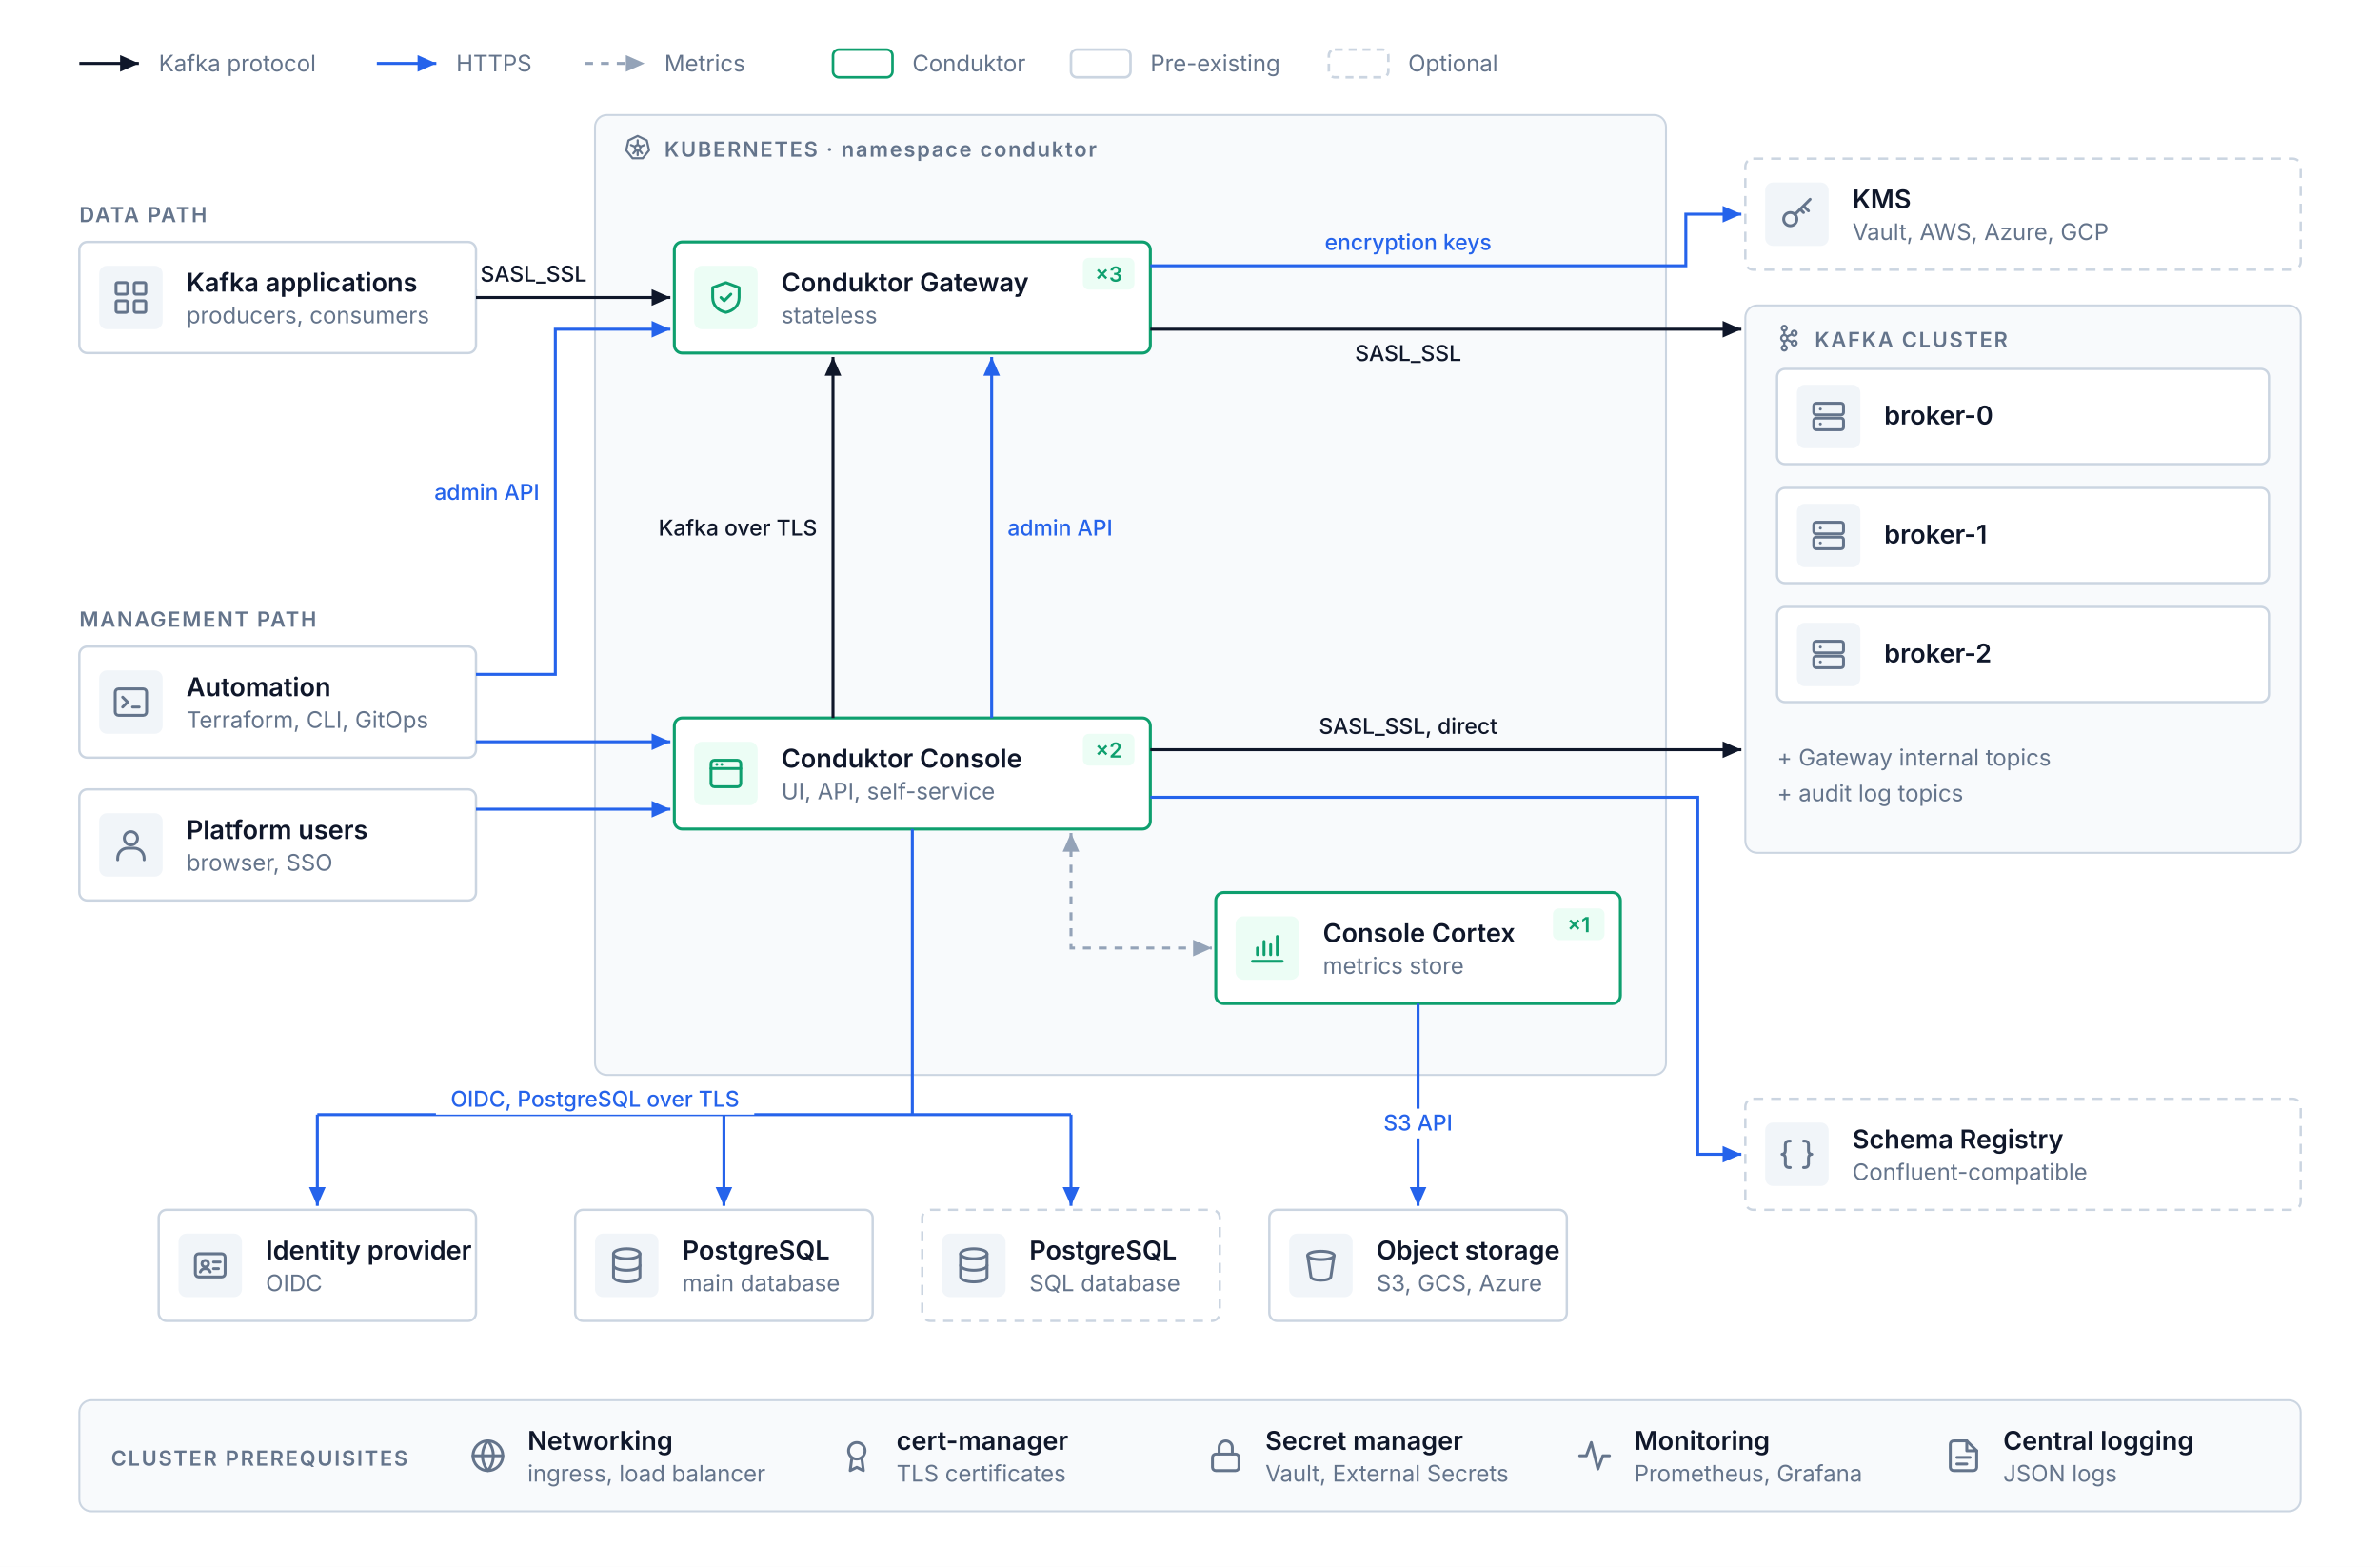
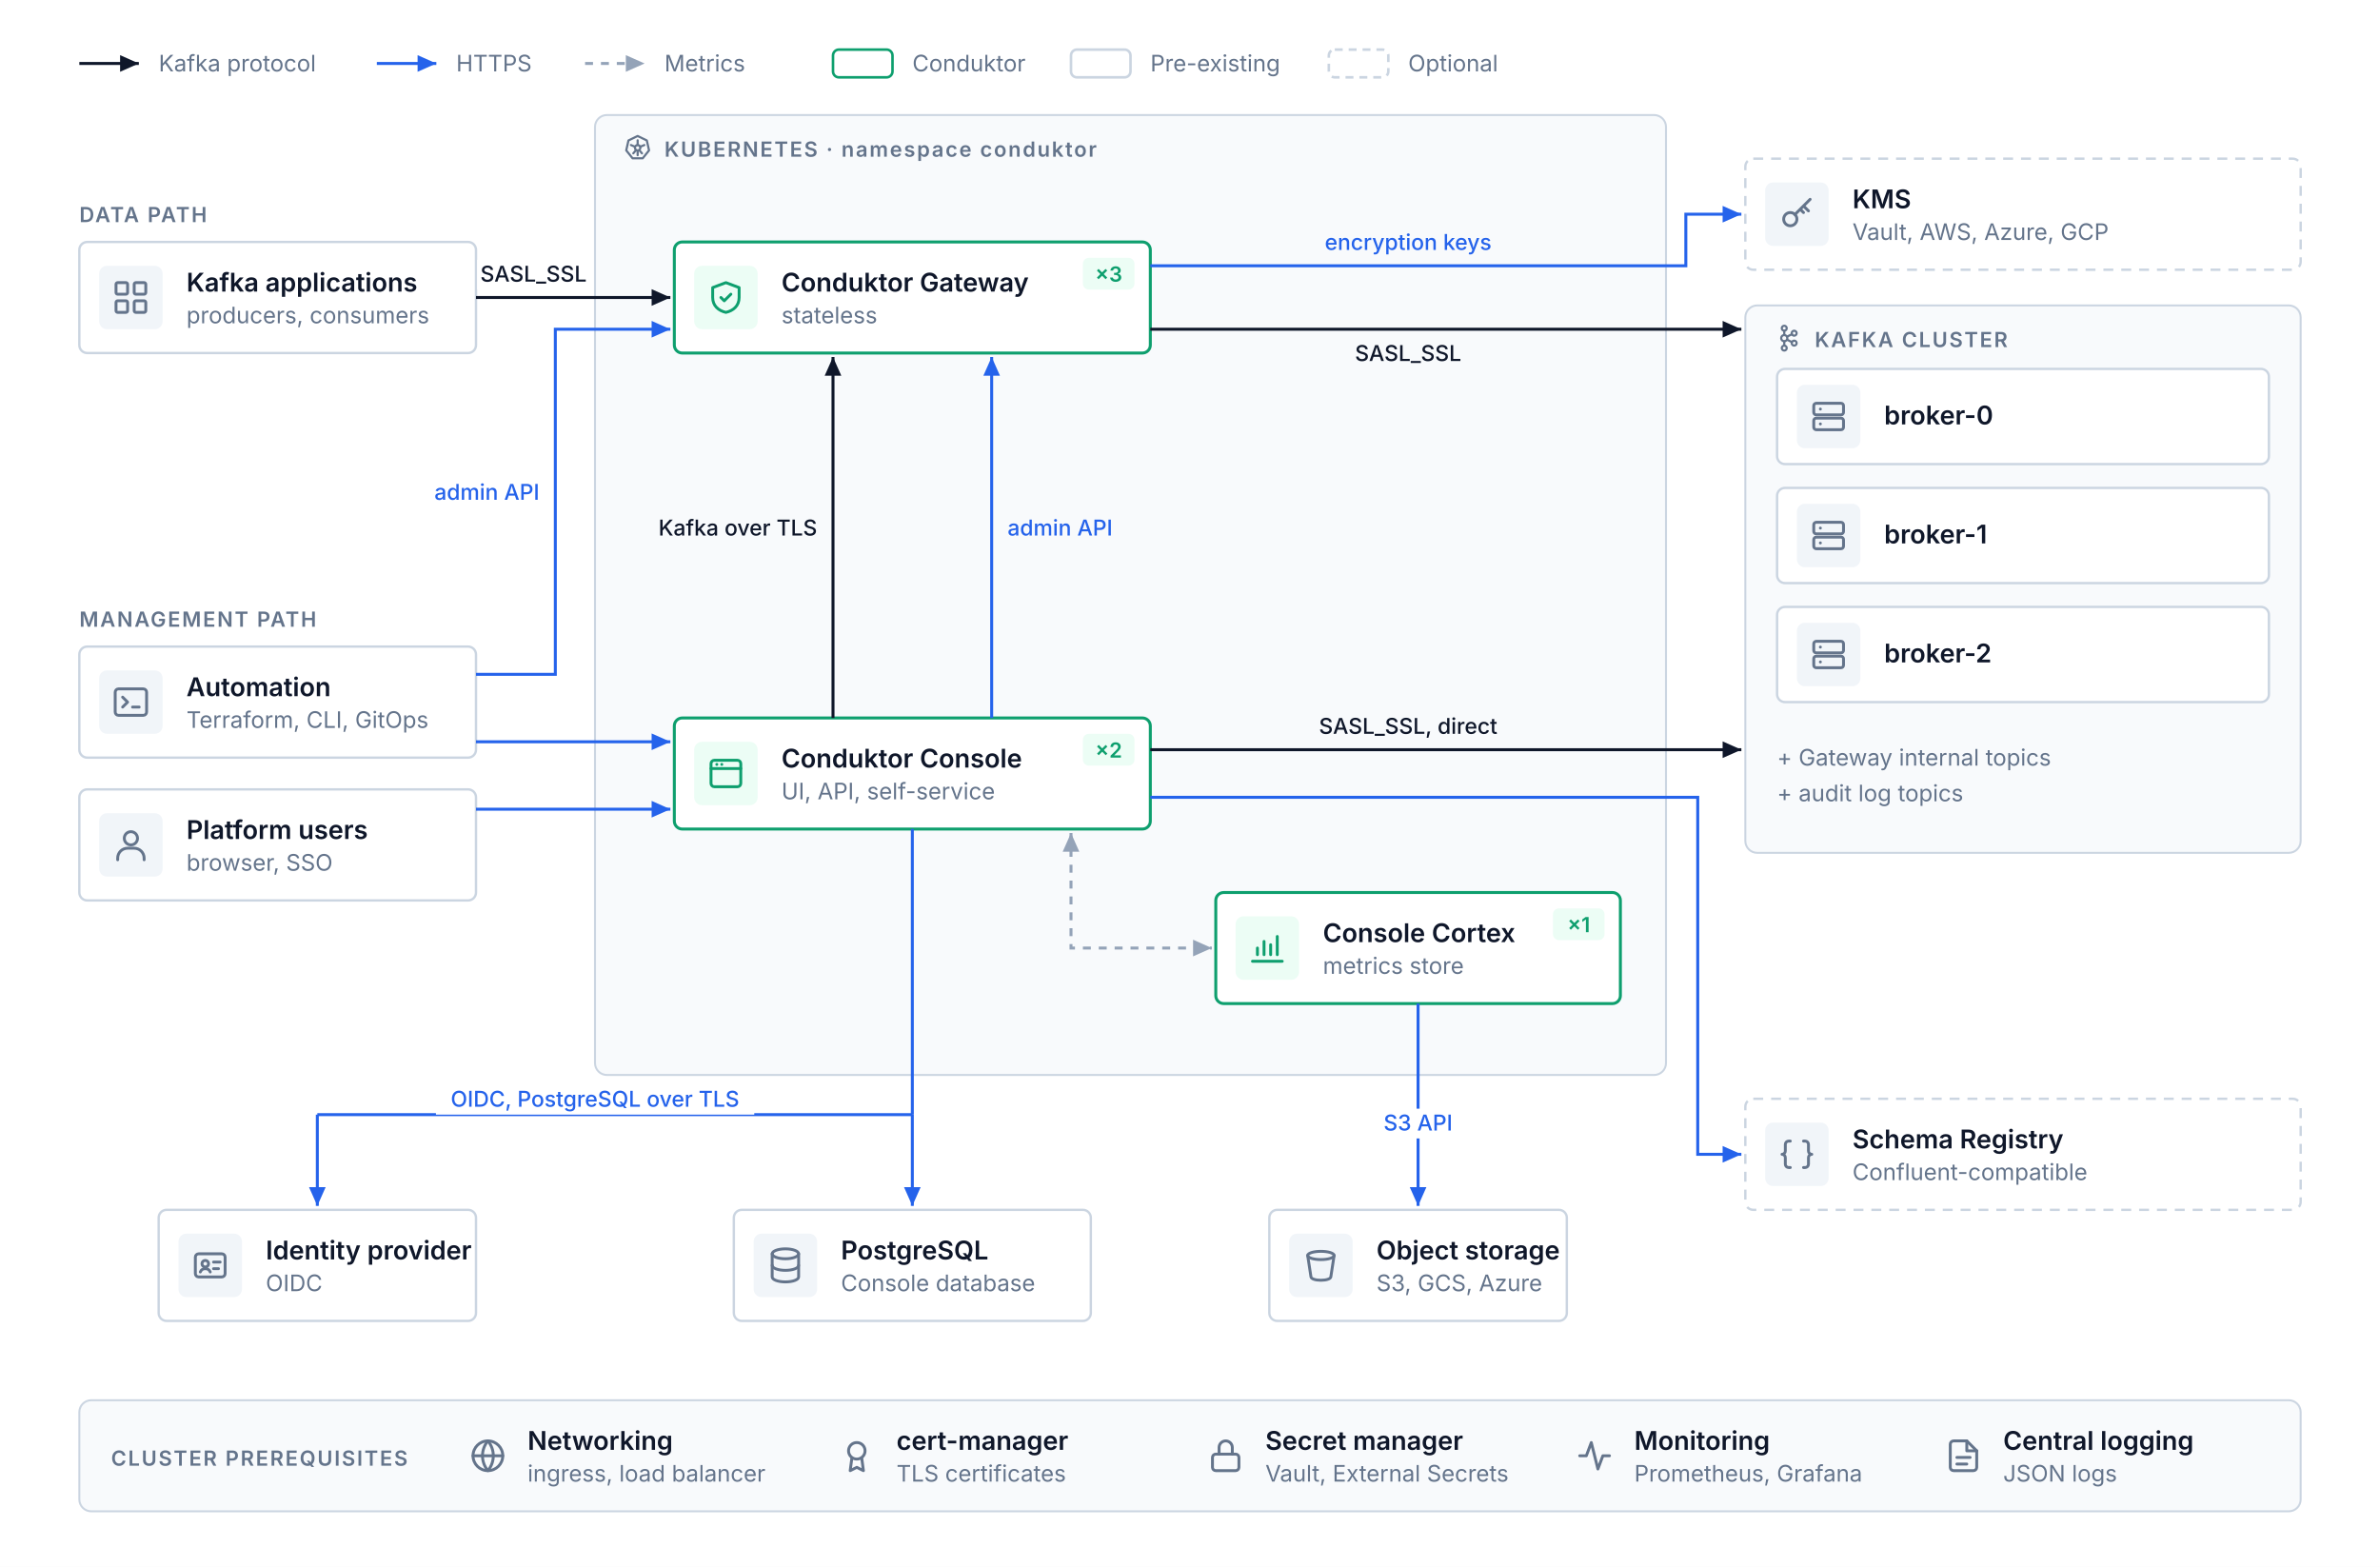
<svg xmlns="http://www.w3.org/2000/svg" xmlns:xlink="http://www.w3.org/1999/xlink" viewBox="0 0 1200 790" width="1200" height="790" font-family="Inter, -apple-system, BlinkMacSystemFont, 'Segoe UI', 'Helvetica Neue', Arial, sans-serif">
  <style>
.t{font-size:13px;font-weight:600;fill:#0f172a}
.s{font-size:11.5px;fill:#64748b}
.g{font-size:10.5px;font-weight:600;letter-spacing:.08em;fill:#64748b}
.e{font-size:11px;font-weight:500}
.badge{font-size:10.5px;font-weight:600;fill:#0e9f6e}
.lg{font-size:11.5px;fill:#64748b}
</style>
  <defs>
    <symbol id="i-apps" viewBox="0 0 24 24">
      <g fill="none" stroke="currentColor" stroke-width="1.75" stroke-linecap="round" stroke-linejoin="round">
        <rect x="3" y="3" width="7" height="7" rx="1" />
        <rect x="14" y="3" width="7" height="7" rx="1" />
        <rect x="3" y="14" width="7" height="7" rx="1" />
        <rect x="14" y="14" width="7" height="7" rx="1" />
      </g>
    </symbol>
    <symbol id="i-user" viewBox="0 0 24 24">
      <g fill="none" stroke="currentColor" stroke-width="1.75" stroke-linecap="round" stroke-linejoin="round">
        <circle cx="12" cy="8" r="4" />
        <path d="M4 21v-1a6 6 0 0 1 6-6h4a6 6 0 0 1 6 6v1" />
      </g>
    </symbol>
    <symbol id="i-terminal" viewBox="0 0 24 24">
      <g fill="none" stroke="currentColor" stroke-width="1.75" stroke-linecap="round" stroke-linejoin="round">
        <rect x="2.5" y="4" width="19" height="16" rx="2" />
        <path d="M7 9l3 3-3 3M13 15h4" />
      </g>
    </symbol>
    <symbol id="i-lb" viewBox="0 0 24 24">
      <g fill="none" stroke="currentColor" stroke-width="1.75" stroke-linecap="round" stroke-linejoin="round">
        <circle cx="12" cy="5" r="2" />
        <circle cx="5" cy="19" r="2" />
        <circle cx="12" cy="19" r="2" />
        <circle cx="19" cy="19" r="2" />
        <path d="M12 7v10M12 12H5v5M12 12h7v5" />
      </g>
    </symbol>
    <symbol id="i-globe" viewBox="0 0 24 24">
      <g fill="none" stroke="currentColor" stroke-width="1.75" stroke-linecap="round" stroke-linejoin="round">
        <circle cx="12" cy="12" r="9" />
        <path d="M3 12h18M12 3a14 14 0 0 1 0 18M12 3a14 14 0 0 0 0 18" />
      </g>
    </symbol>
    <symbol id="i-shield" viewBox="0 0 24 24">
      <g fill="none" stroke="currentColor" stroke-width="1.75" stroke-linecap="round" stroke-linejoin="round">
        <path d="M12 3l8 3v6c0 5-3.5 8-8 9-4.5-1-8-4-8-9V6z" />
        <path d="M9 12l2 2 4-4" />
      </g>
    </symbol>
    <symbol id="i-window" viewBox="0 0 24 24">
      <g fill="none" stroke="currentColor" stroke-width="1.75" stroke-linecap="round" stroke-linejoin="round">
        <rect x="3" y="4" width="18" height="16" rx="2" />
        <path d="M3 9h18M6.5 6.5h.01M9.5 6.5h.01" />
      </g>
    </symbol>
    <symbol id="i-chart" viewBox="0 0 24 24">
      <g fill="none" stroke="currentColor" stroke-width="1.75" stroke-linecap="round" stroke-linejoin="round">
        <path d="M3 20h18M6 16v-4M10 16V8M14 16v-6M18 16V5" />
      </g>
    </symbol>
    <symbol id="i-kafka" viewBox="0 0 24 24">
      <g fill="none" stroke="currentColor" stroke-width="1.75" stroke-linecap="round" stroke-linejoin="round">
        <circle cx="9" cy="12" r="2.5" />
        <circle cx="9" cy="4" r="2" />
        <circle cx="9" cy="20" r="2" />
        <circle cx="17" cy="8" r="2" />
        <circle cx="17" cy="16" r="2" />
        <path d="M9 6v3.5M9 14.5V18M11.2 10.8l4-2M11.2 13.2l4 2" />
      </g>
    </symbol>
    <symbol id="i-server" viewBox="0 0 24 24">
      <g fill="none" stroke="currentColor" stroke-width="1.75" stroke-linecap="round" stroke-linejoin="round">
        <rect x="3" y="4" width="18" height="7" rx="1.5" />
        <rect x="3" y="13" width="18" height="7" rx="1.5" />
        <path d="M7 7.5h.01M7 16.5h.01" />
      </g>
    </symbol>
    <symbol id="i-db" viewBox="0 0 24 24">
      <g fill="none" stroke="currentColor" stroke-width="1.75" stroke-linecap="round" stroke-linejoin="round">
        <ellipse cx="12" cy="5" rx="8" ry="3" />
        <path d="M4 5v14c0 1.7 3.6 3 8 3s8-1.3 8-3V5" />
        <path d="M4 12c0 1.7 3.6 3 8 3s8-1.3 8-3" />
      </g>
    </symbol>
    <symbol id="i-bucket" viewBox="0 0 24 24">
      <g fill="none" stroke="currentColor" stroke-width="1.75" stroke-linecap="round" stroke-linejoin="round">
        <ellipse cx="12" cy="6" rx="8" ry="2.5" />
        <path d="M4 6l2 13c.2 1.2 2.8 2 6 2s5.8-.8 6-2l2-13" />
      </g>
    </symbol>
    <symbol id="i-key" viewBox="0 0 24 24">
      <g fill="none" stroke="currentColor" stroke-width="1.75" stroke-linecap="round" stroke-linejoin="round">
        <circle cx="8" cy="15" r="4" />
        <path d="M10.8 12.2L20 3M16 7l3 3M14 9l2 2" />
      </g>
    </symbol>
    <symbol id="i-id" viewBox="0 0 24 24">
      <g fill="none" stroke="currentColor" stroke-width="1.75" stroke-linecap="round" stroke-linejoin="round">
        <rect x="3" y="5" width="18" height="14" rx="2" />
        <circle cx="9" cy="11" r="2" />
        <path d="M6 16c.6-1.5 1.7-2 3-2s2.4.5 3 2M14 10h4M14 14h3" />
      </g>
    </symbol>
    <symbol id="i-braces" viewBox="0 0 24 24">
      <g fill="none" stroke="currentColor" stroke-width="1.75" stroke-linecap="round" stroke-linejoin="round">
        <path d="M8 4H7a2 2 0 0 0-2 2v4a2 2 0 0 1-2 2 2 2 0 0 1 2 2v4a2 2 0 0 0 2 2h1M16 4h1a2 2 0 0 1 2 2v4a2 2 0 0 0 2 2 2 2 0 0 0-2 2v4a2 2 0 0 1-2 2h-1" />
      </g>
    </symbol>
    <symbol id="i-cert" viewBox="0 0 24 24">
      <g fill="none" stroke="currentColor" stroke-width="1.75" stroke-linecap="round" stroke-linejoin="round">
        <circle cx="12" cy="9" r="5" />
        <path d="M9 13.5L8 21l4-2 4 2-1-7.5" />
      </g>
    </symbol>
    <symbol id="i-lock" viewBox="0 0 24 24">
      <g fill="none" stroke="currentColor" stroke-width="1.75" stroke-linecap="round" stroke-linejoin="round">
        <rect x="4" y="11" width="16" height="10" rx="2" />
        <path d="M8 11V7a4 4 0 0 1 8 0v4" />
      </g>
    </symbol>
    <symbol id="i-pulse" viewBox="0 0 24 24">
      <g fill="none" stroke="currentColor" stroke-width="1.75" stroke-linecap="round" stroke-linejoin="round">
        <path d="M3 12h4l3-8 4 16 3-8h4" />
      </g>
    </symbol>
    <symbol id="i-logs" viewBox="0 0 24 24">
      <g fill="none" stroke="currentColor" stroke-width="1.75" stroke-linecap="round" stroke-linejoin="round">
        <path d="M14 3H6a2 2 0 0 0-2 2v14a2 2 0 0 0 2 2h12a2 2 0 0 0 2-2V9z" />
        <path d="M14 3v6h6M8 13h8M8 17h6" />
      </g>
    </symbol>
    <symbol id="i-k8s" viewBox="0 0 24 24">
      <g fill="none" stroke="currentColor" stroke-width="1.75" stroke-linecap="round" stroke-linejoin="round">
        <path d="M12 2.5l7.4 3.6 1.8 8-5.1 6.4H7.9l-5.1-6.4 1.8-8z" />
        <circle cx="12" cy="12" r="2.2" />
        <path d="M12 6v3.8M12 14.2V18M6.6 9.8l3.3 1.4M17.4 9.8l-3.3 1.4M8.5 16.5l2.2-2.6M15.5 16.5l-2.2-2.6" />
      </g>
    </symbol>
    <marker id="ak" viewBox="0 0 10 10" refX="9" refY="5" markerWidth="7" markerHeight="7" orient="auto-start-reverse">
      <path d="M0,1 L9,5 L0,9 z" fill="#0f172a" />
    </marker>
    <marker id="ah" viewBox="0 0 10 10" refX="9" refY="5" markerWidth="7" markerHeight="7" orient="auto-start-reverse">
      <path d="M0,1 L9,5 L0,9 z" fill="#2563eb" />
    </marker>
    <marker id="am" viewBox="0 0 10 10" refX="9" refY="5" markerWidth="7" markerHeight="7" orient="auto-start-reverse">
      <path d="M0,1 L9,5 L0,9 z" fill="#94a3b8" />
    </marker>
  </defs>
  <rect width="1200" height="790" fill="#fff" />
  <g transform="translate(0,-70)">
    <path d="M40,102 L70,102" fill="none" stroke="#0f172a" stroke-width="1.5" marker-end="url(#ak)" />
    <text x="80" y="106" class="lg">Kafka protocol</text>
    <path d="M190,102 L220,102" fill="none" stroke="#2563eb" stroke-width="1.5" marker-end="url(#ah)" />
    <text x="230" y="106" class="lg">HTTPS</text>
    <path d="M295,102 L325,102" fill="none" stroke="#94a3b8" stroke-width="1.5" stroke-dasharray="4 4" marker-end="url(#am)" />
    <text x="335" y="106" class="lg">Metrics</text>
    <rect x="420" y="95" width="30" height="14" rx="3" fill="#fff" stroke="#0e9f6e" stroke-width="1.3" />
    <text x="460" y="106" class="lg">Conduktor</text>
    <rect x="540" y="95" width="30" height="14" rx="3" fill="#fff" stroke="#cbd5e1" stroke-width="1.3" />
    <text x="580" y="106" class="lg">Pre-existing</text>
    <rect x="670" y="95" width="30" height="14" rx="3" fill="#fff" stroke="#cbd5e1" stroke-width="1.3" stroke-dasharray="4 3" />
    <text x="710" y="106" class="lg">Optional</text>
    <rect x="300" y="128" width="540" height="484" rx="6" fill="#f8fafc" stroke="#cbd5e1" />
    <use xlink:href="#i-k8s" x="314" y="137" width="15" height="15" color="#64748b" />
    <text x="335" y="149" class="g">KUBERNETES  ·  namespace conduktor</text>
    <rect x="880" y="224" width="280" height="276" rx="6" fill="#f8fafc" stroke="#cbd5e1" />
    <use xlink:href="#i-kafka" x="894" y="233" width="15" height="15" color="#64748b" />
    <text x="915" y="245" class="g">KAFKA CLUSTER</text>
    <text x="40" y="182" class="g">DATA PATH</text>
    <rect x="40" y="192" width="200" height="56" rx="4" fill="#fff" stroke="#cbd5e1" stroke-width="1.2" />
    <rect x="50" y="204.0" width="32" height="32" rx="4" fill="#f1f5f9" />
    <use xlink:href="#i-apps" x="56" y="210.0" width="20" height="20" color="#64748b" />
    <text x="94" y="217.0" class="t">Kafka applications</text>
    <text x="94" y="233.0" class="s">producers, consumers</text>
    <text x="40" y="386" class="g">MANAGEMENT PATH</text>
    <rect x="40" y="396" width="200" height="56" rx="4" fill="#fff" stroke="#cbd5e1" stroke-width="1.2" />
    <rect x="50" y="408.0" width="32" height="32" rx="4" fill="#f1f5f9" />
    <use xlink:href="#i-terminal" x="56" y="414.0" width="20" height="20" color="#64748b" />
    <text x="94" y="421.0" class="t">Automation</text>
    <text x="94" y="437.0" class="s">Terraform, CLI, GitOps</text>
    <rect x="40" y="468" width="200" height="56" rx="4" fill="#fff" stroke="#cbd5e1" stroke-width="1.2" />
    <rect x="50" y="480.0" width="32" height="32" rx="4" fill="#f1f5f9" />
    <use xlink:href="#i-user" x="56" y="486.0" width="20" height="20" color="#64748b" />
    <text x="94" y="493.0" class="t">Platform users</text>
    <text x="94" y="509.0" class="s">browser, SSO</text>
    <rect x="340" y="192" width="240" height="56" rx="4" fill="#fff" stroke="#0e9f6e" stroke-width="1.5" />
    <rect x="350" y="204.0" width="32" height="32" rx="4" fill="#ecfdf5" />
    <use xlink:href="#i-shield" x="356" y="210.0" width="20" height="20" color="#0e9f6e" />
    <text x="394" y="217.0" class="t">Conduktor Gateway</text>
    <text x="394" y="233.0" class="s">stateless</text>
    <rect x="546" y="200" width="26" height="16" rx="3" fill="#ecfdf5" />
    <text x="559.0" y="212" class="badge" text-anchor="middle">×3</text>
    <rect x="340" y="432" width="240" height="56" rx="4" fill="#fff" stroke="#0e9f6e" stroke-width="1.5" />
    <rect x="350" y="444.0" width="32" height="32" rx="4" fill="#ecfdf5" />
    <use xlink:href="#i-window" x="356" y="450.0" width="20" height="20" color="#0e9f6e" />
    <text x="394" y="457.0" class="t">Conduktor Console</text>
    <text x="394" y="473.0" class="s">UI, API, self-service</text>
    <rect x="546" y="440" width="26" height="16" rx="3" fill="#ecfdf5" />
    <text x="559.0" y="452" class="badge" text-anchor="middle">×2</text>
    <rect x="613" y="520" width="204" height="56" rx="4" fill="#fff" stroke="#0e9f6e" stroke-width="1.5" />
    <rect x="623" y="532.0" width="32" height="32" rx="4" fill="#ecfdf5" />
    <use xlink:href="#i-chart" x="629" y="538.0" width="20" height="20" color="#0e9f6e" />
    <text x="667" y="545.0" class="t">Console Cortex</text>
    <text x="667" y="561.0" class="s">metrics store</text>
    <rect x="783" y="528" width="26" height="16" rx="3" fill="#ecfdf5" />
    <text x="796.0" y="540" class="badge" text-anchor="middle">×1</text>
    <rect x="880" y="150" width="280" height="56" rx="4" fill="#fff" stroke="#cbd5e1" stroke-width="1.2" stroke-dasharray="5 4" />
    <rect x="890" y="162.0" width="32" height="32" rx="4" fill="#f1f5f9" />
    <use xlink:href="#i-key" x="896" y="168.0" width="20" height="20" color="#64748b" />
    <text x="934" y="175.0" class="t">KMS</text>
    <text x="934" y="191.0" class="s">Vault, AWS, Azure, GCP</text>
    <rect x="896" y="256" width="248" height="48" rx="4" fill="#fff" stroke="#cbd5e1" stroke-width="1.2" />
    <rect x="906" y="264.0" width="32" height="32" rx="4" fill="#f1f5f9" />
    <use xlink:href="#i-server" x="912" y="270.0" width="20" height="20" color="#64748b" />
    <text x="950" y="284.0" class="t">broker-0</text>
    <rect x="896" y="316" width="248" height="48" rx="4" fill="#fff" stroke="#cbd5e1" stroke-width="1.2" />
    <rect x="906" y="324.0" width="32" height="32" rx="4" fill="#f1f5f9" />
    <use xlink:href="#i-server" x="912" y="330.0" width="20" height="20" color="#64748b" />
    <text x="950" y="344.0" class="t">broker-1</text>
    <rect x="896" y="376" width="248" height="48" rx="4" fill="#fff" stroke="#cbd5e1" stroke-width="1.2" />
    <rect x="906" y="384.0" width="32" height="32" rx="4" fill="#f1f5f9" />
    <use xlink:href="#i-server" x="912" y="390.0" width="20" height="20" color="#64748b" />
    <text x="950" y="404.0" class="t">broker-2</text>
    <text x="896" y="456" class="s">+ Gateway internal topics</text>
    <text x="896" y="474" class="s">+ audit log topics</text>
    <rect x="880" y="624" width="280" height="56" rx="4" fill="#fff" stroke="#cbd5e1" stroke-width="1.2" stroke-dasharray="5 4" />
    <rect x="890" y="636.0" width="32" height="32" rx="4" fill="#f1f5f9" />
    <use xlink:href="#i-braces" x="896" y="642.0" width="20" height="20" color="#64748b" />
    <text x="934" y="649.0" class="t">Schema Registry</text>
    <text x="934" y="665.0" class="s">Confluent-compatible</text>
    <rect x="80" y="680" width="160" height="56" rx="4" fill="#fff" stroke="#cbd5e1" stroke-width="1.2" />
    <rect x="90" y="692.0" width="32" height="32" rx="4" fill="#f1f5f9" />
    <use xlink:href="#i-id" x="96" y="698.0" width="20" height="20" color="#64748b" />
    <text x="134" y="705.0" class="t">Identity provider</text>
    <text x="134" y="721.0" class="s">OIDC</text>
-     <rect x="290" y="680" width="150" height="56" rx="4" fill="#fff" stroke="#cbd5e1" stroke-width="1.2" />
-     <rect x="300" y="692.0" width="32" height="32" rx="4" fill="#f1f5f9" />
-     <use xlink:href="#i-db" x="306" y="698.0" width="20" height="20" color="#64748b" />
-     <text x="344" y="705.0" class="t">PostgreSQL</text>
-     <text x="344" y="721.0" class="s">main database</text>
-     <rect x="465" y="680" width="150" height="56" rx="4" fill="#fff" stroke="#cbd5e1" stroke-width="1.2" stroke-dasharray="5 4" />
-     <rect x="475" y="692.0" width="32" height="32" rx="4" fill="#f1f5f9" />
-     <use xlink:href="#i-db" x="481" y="698.0" width="20" height="20" color="#64748b" />
-     <text x="519" y="705.0" class="t">PostgreSQL</text>
-     <text x="519" y="721.0" class="s">SQL database</text>
+     <rect x="370" y="680" width="180" height="56" rx="4" fill="#fff" stroke="#cbd5e1" stroke-width="1.2" />
+     <rect x="380" y="692.0" width="32" height="32" rx="4" fill="#f1f5f9" />
+     <use xlink:href="#i-db" x="386" y="698.0" width="20" height="20" color="#64748b" />
+     <text x="424" y="705.0" class="t">PostgreSQL</text>
+     <text x="424" y="721.0" class="s">Console database</text>
    <rect x="640" y="680" width="150" height="56" rx="4" fill="#fff" stroke="#cbd5e1" stroke-width="1.2" />
    <rect x="650" y="692.0" width="32" height="32" rx="4" fill="#f1f5f9" />
    <use xlink:href="#i-bucket" x="656" y="698.0" width="20" height="20" color="#64748b" />
    <text x="694" y="705.0" class="t">Object storage</text>
    <text x="694" y="721.0" class="s">S3, GCS, Azure</text>
    <path d="M240,220 L338,220" fill="none" stroke="#0f172a" stroke-width="1.5" marker-end="url(#ak)" />
    <rect x="240.6" y="201" width="56.8" height="15" fill="#fff" />
    <text x="269" y="212" class="e" fill="#0f172a" text-anchor="middle">SASL_SSL</text>
    <path d="M580,236 L878,236" fill="none" stroke="#0f172a" stroke-width="1.5" marker-end="url(#ak)" />
    <rect x="681.6" y="241" width="56.8" height="15" fill="#f8fafc" />
    <text x="710" y="252" class="e" fill="#0f172a" text-anchor="middle">SASL_SSL</text>
    <path d="M580,204 L850,204 L850,178 L878,178" fill="none" stroke="#2563eb" stroke-width="1.5" marker-end="url(#ah)" />
    <rect x="660.2" y="185" width="99.5" height="15" fill="#f8fafc" />
    <text x="710" y="196" class="e" fill="#2563eb" text-anchor="middle">encryption keys</text>
    <path d="M240,410 L280,410 L280,236 L338,236" fill="none" stroke="#2563eb" stroke-width="1.5" marker-end="url(#ah)" />
    <rect x="213.1" y="311" width="62.9" height="15" fill="#fff" />
    <text x="272" y="322" class="e" fill="#2563eb" text-anchor="end">admin API</text>
    <path d="M240,444 L338,444" fill="none" stroke="#2563eb" stroke-width="1.5" marker-end="url(#ah)" />
    <path d="M240,478 L338,478" fill="none" stroke="#2563eb" stroke-width="1.5" marker-end="url(#ah)" />
    <path d="M420,432 L420,250" fill="none" stroke="#0f172a" stroke-width="1.5" marker-end="url(#ak)" />
    <rect x="322.6" y="329" width="93.4" height="15" fill="#f8fafc" />
    <text x="412" y="340" class="e" fill="#0f172a" text-anchor="end">Kafka over TLS</text>
    <path d="M500,432 L500,250" fill="none" stroke="#2563eb" stroke-width="1.5" marker-end="url(#ah)" />
    <rect x="504.0" y="329" width="62.9" height="15" fill="#f8fafc" />
    <text x="508" y="340" class="e" fill="#2563eb" text-anchor="start">admin API</text>
    <path d="M580,448 L878,448" fill="none" stroke="#0f172a" stroke-width="1.5" marker-end="url(#ak)" />
    <rect x="657.2" y="429" width="105.6" height="15" fill="#f8fafc" />
    <text x="710" y="440" class="e" fill="#0f172a" text-anchor="middle">SASL_SSL, direct</text>
    <path d="M580,472 L856,472 L856,652 L878,652" fill="none" stroke="#2563eb" stroke-width="1.5" marker-end="url(#ah)" />
    <path d="M540,490 L540,548 L611,548" fill="none" stroke="#94a3b8" stroke-width="1.5" stroke-dasharray="4 4" marker-start="url(#am)" marker-end="url(#am)" />
-     <path d="M460,488 V632 M160,632 H540" fill="none" stroke="#2563eb" stroke-width="1.5" />
+     <path d="M460,488 V632 M160,632 H460" fill="none" stroke="#2563eb" stroke-width="1.5" />
    <path d="M160,632 L160,678" fill="none" stroke="#2563eb" stroke-width="1.5" marker-end="url(#ah)" />
-     <path d="M365,632 L365,678" fill="none" stroke="#2563eb" stroke-width="1.5" marker-end="url(#ah)" />
-     <path d="M540,632 L540,678" fill="none" stroke="#2563eb" stroke-width="1.5" marker-end="url(#ah)" />
+     <path d="M460,632 L460,678" fill="none" stroke="#2563eb" stroke-width="1.5" marker-end="url(#ah)" />
    <rect x="219.8" y="617" width="160.5" height="15" fill="#fff" />
    <text x="300" y="628" class="e" fill="#2563eb" text-anchor="middle">OIDC, PostgreSQL over TLS</text>
    <path d="M715,576 L715,678" fill="none" stroke="#2563eb" stroke-width="1.5" marker-end="url(#ah)" />
    <rect x="692.7" y="629" width="44.6" height="15" fill="#fff" />
    <text x="715" y="640" class="e" fill="#2563eb" text-anchor="middle">S3 API</text>
    <rect x="40" y="776" width="1120" height="56" rx="6" fill="#f8fafc" stroke="#cbd5e1" />
    <text x="56" y="809" class="g">CLUSTER PREREQUISITES</text>
    <use xlink:href="#i-globe" x="236" y="794" width="20" height="20" color="#64748b" />
    <text x="266" y="801" class="t">Networking</text>
    <text x="266" y="817" class="s">ingress, load balancer</text>
    <use xlink:href="#i-cert" x="422" y="794" width="20" height="20" color="#64748b" />
    <text x="452" y="801" class="t">cert-manager</text>
    <text x="452" y="817" class="s">TLS certificates</text>
    <use xlink:href="#i-lock" x="608" y="794" width="20" height="20" color="#64748b" />
    <text x="638" y="801" class="t">Secret manager</text>
    <text x="638" y="817" class="s">Vault, External Secrets</text>
    <use xlink:href="#i-pulse" x="794" y="794" width="20" height="20" color="#64748b" />
    <text x="824" y="801" class="t">Monitoring</text>
    <text x="824" y="817" class="s">Prometheus, Grafana</text>
    <use xlink:href="#i-logs" x="980" y="794" width="20" height="20" color="#64748b" />
    <text x="1010" y="801" class="t">Central logging</text>
    <text x="1010" y="817" class="s">JSON logs</text>
  </g>
</svg>
